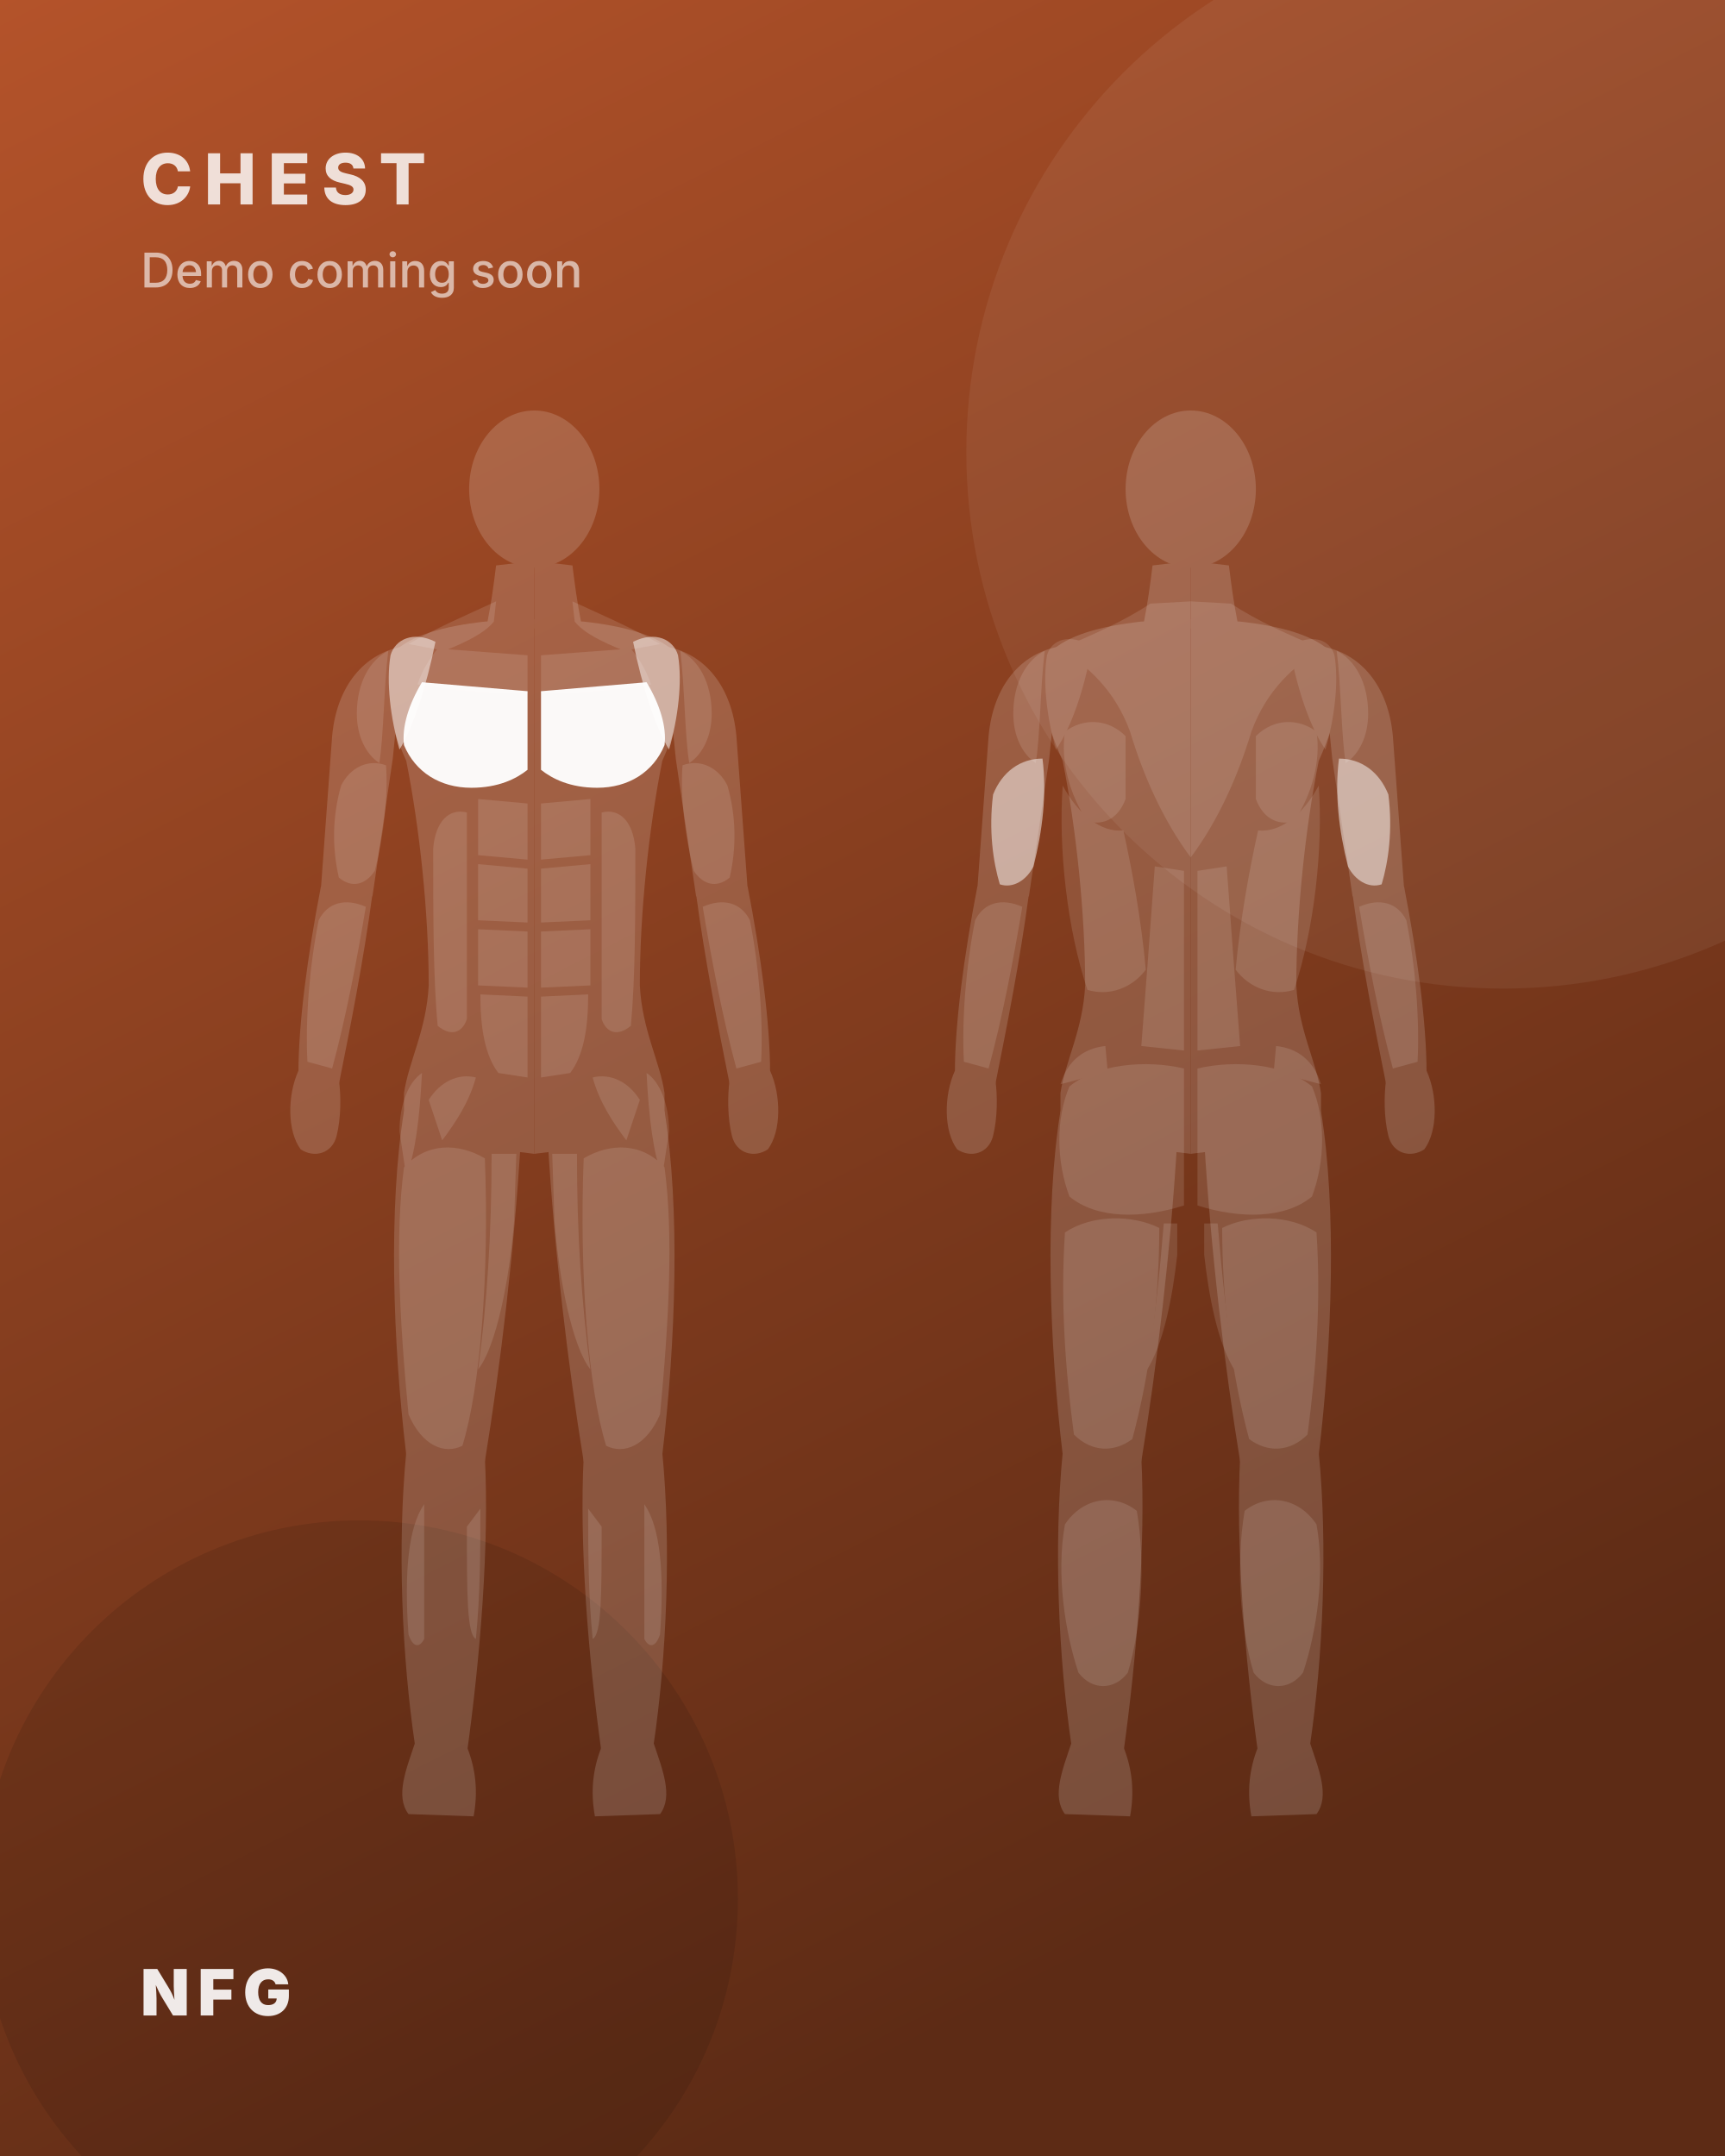
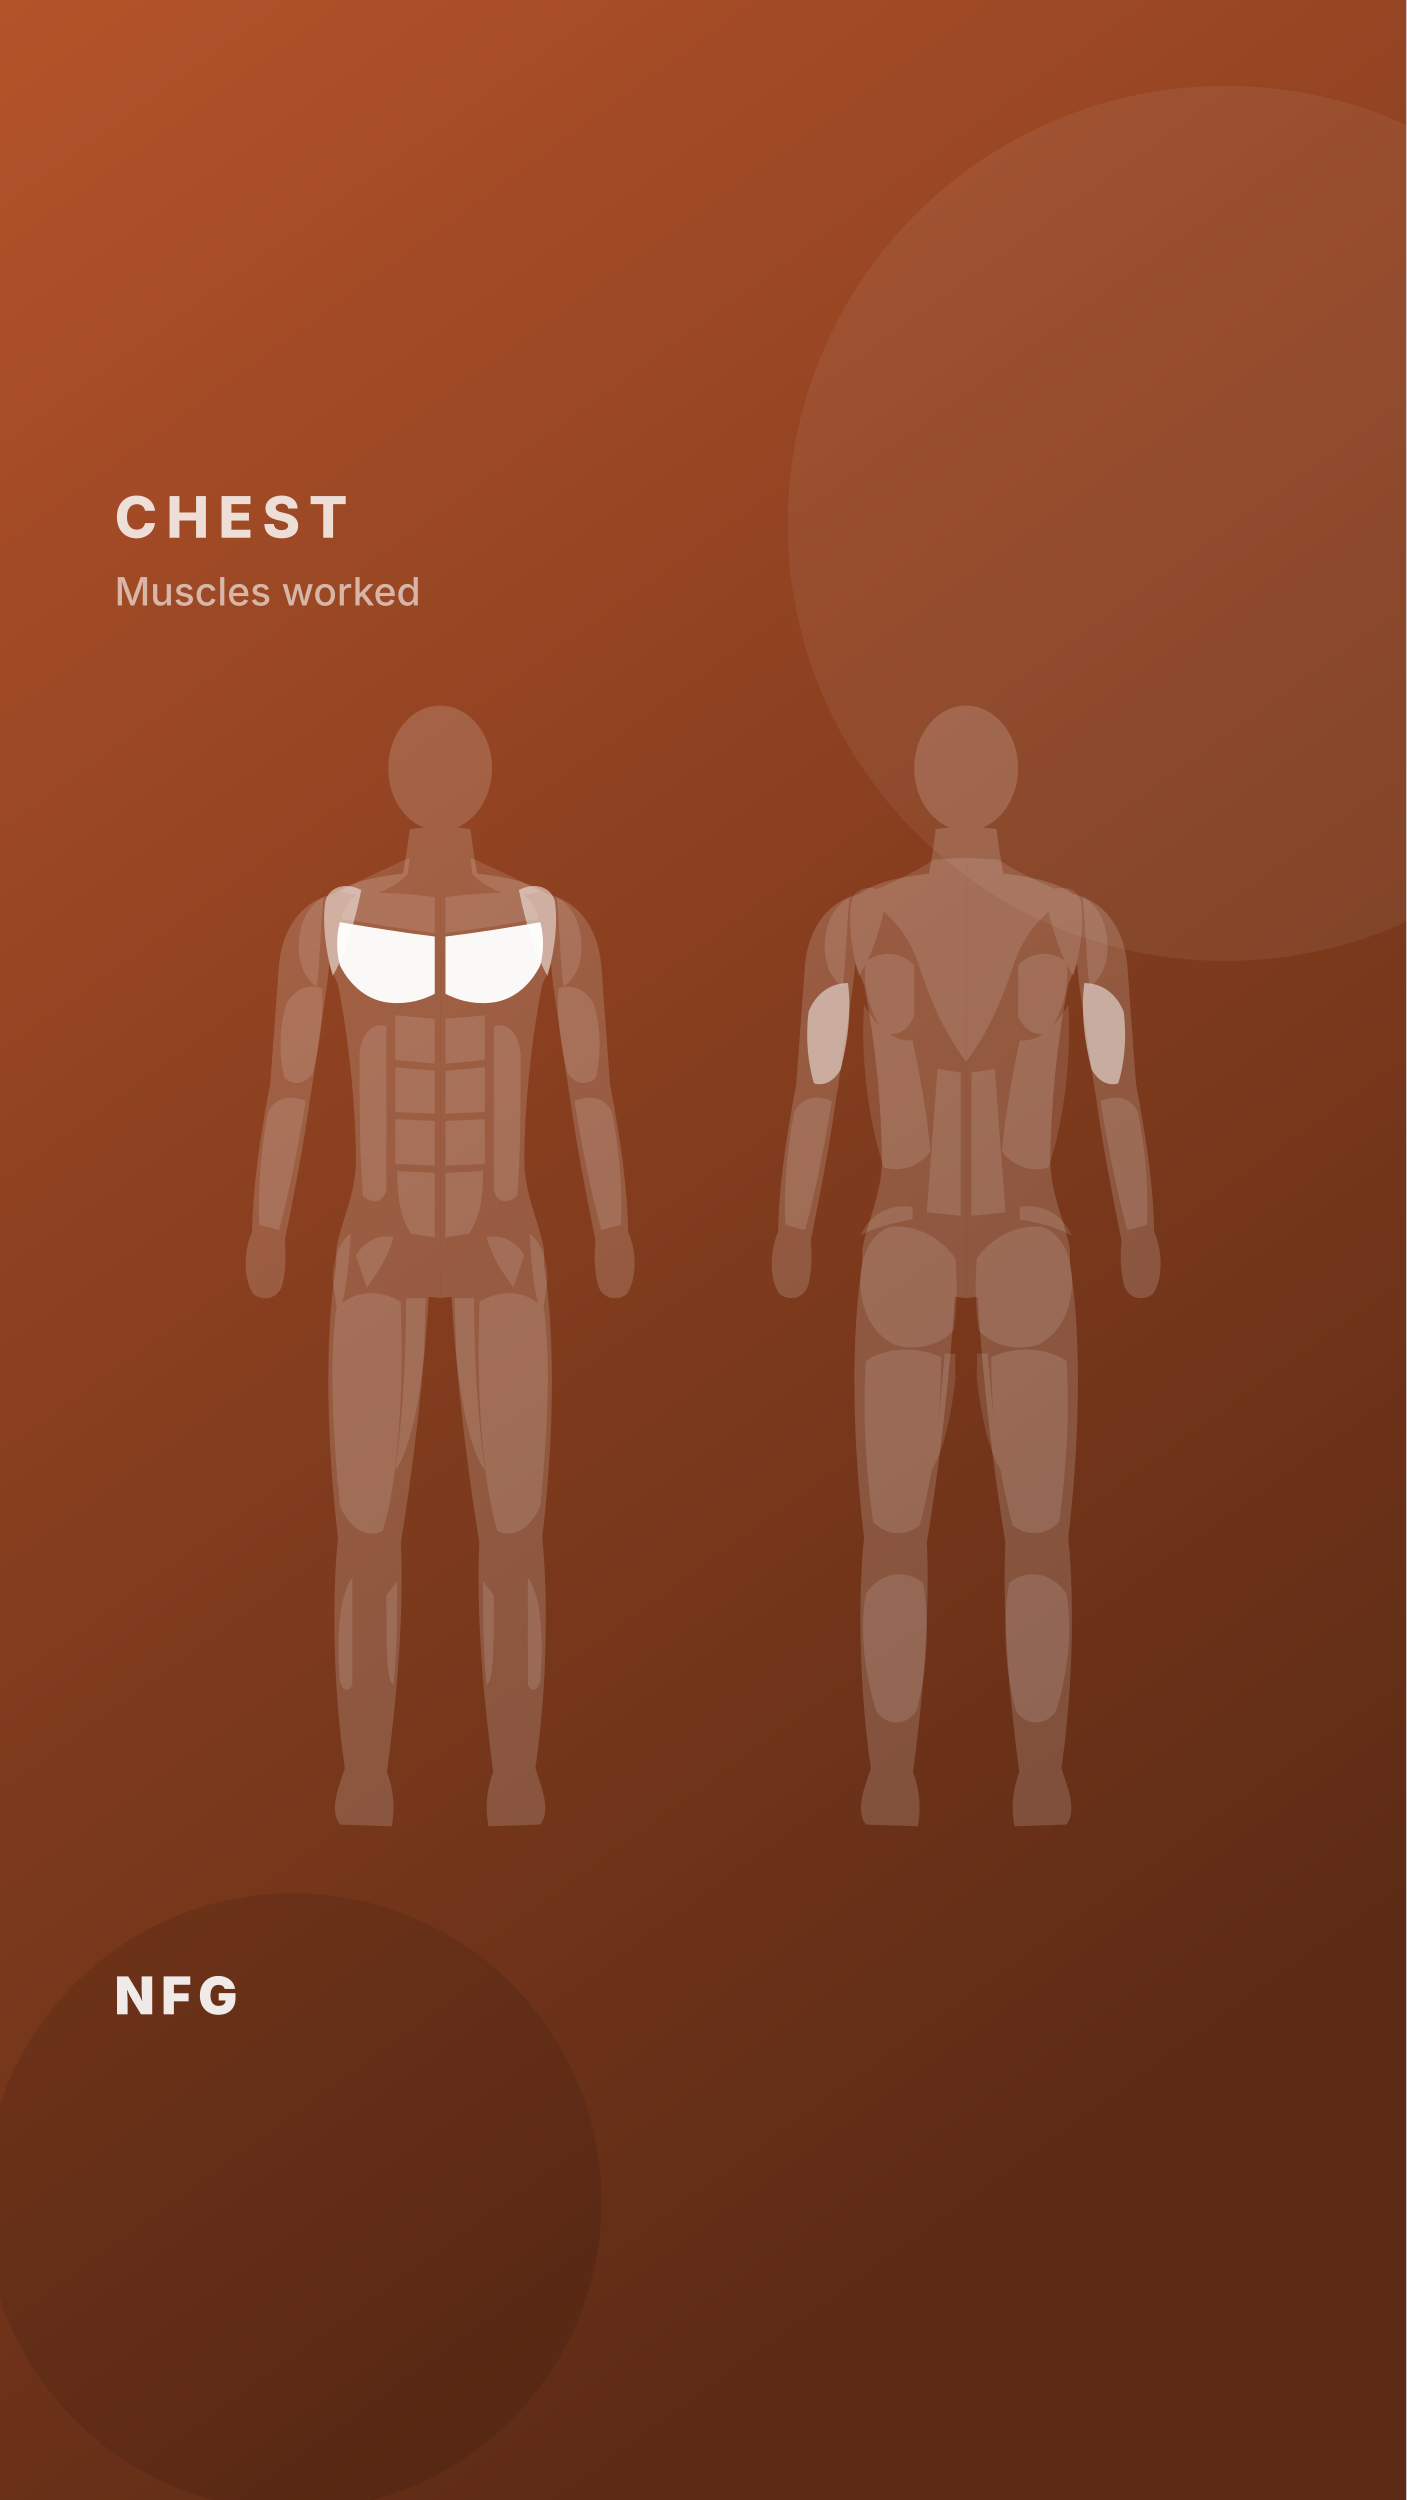
- <svg xmlns="http://www.w3.org/2000/svg" viewBox="0 0 1080 1350" width="1080" height="1350" role="img" aria-label="Machine Chest Press: muscles worked (placeholder image)">
+ <svg xmlns="http://www.w3.org/2000/svg" viewBox="0 0 1080 1920" width="1080" height="1920" role="img" aria-label="Machine Chest Press: muscles worked">
  <defs>
    <linearGradient id="bg" x1="0" y1="0" x2="0.4" y2="1">
      <stop offset="0" stop-color="#B4532A" />
      <stop offset="1" stop-color="#5D2B15" />
    </linearGradient>
  </defs>
-   <rect width="1080" height="1350" fill="url(#bg)" />
-   <circle cx="941" cy="283" r="336" fill="#FFFFFF" fill-opacity="0.06" />
-   <circle cx="225" cy="1189" r="237" fill="#000000" fill-opacity="0.10" />
-   <g transform="translate(334.5,250.0) scale(1.4062)">
+   <rect width="1080" height="1920" fill="url(#bg)" />
+   <circle cx="941" cy="402" r="336" fill="#FFFFFF" fill-opacity="0.06" />
+   <circle cx="225" cy="1691" r="237" fill="#000000" fill-opacity="0.10" />
+   <g transform="translate(338.0,535.0) scale(1.375)">
    <g opacity="0.16">
      <ellipse cx="0" cy="40" rx="29" ry="35" fill="#FFFFFF" />
      <path d="M0,72 L17,74 C18,82 19,90 21,100 L0,102 Z" fill="#FFFFFF" />
      <path d="M0,72 L17,74 C18,82 19,90 21,100 L0,102 Z" fill="#FFFFFF" transform="scale(-1,1)" />
      <path d="M0,98 L22,99 C40,101 55,105 63,113 C70,121 66,141 57,161 C51,191 47,229 47,261 C48,281 56,295 58,309 L58,322 C40,330 18,334 0,336 Z" fill="#FFFFFF" />
      <path d="M0,98 L22,99 C40,101 55,105 63,113 C70,121 66,141 57,161 C51,191 47,229 47,261 C48,281 56,295 58,309 L58,322 C40,330 18,334 0,336 Z" fill="#FFFFFF" transform="scale(-1,1)" />
      <path d="M58,110 C76,113 88,128 90,150 L95,218 C91,227 77,229 72,221 L63,160 Z" fill="#FFFFFF" />
      <path d="M58,110 C76,113 88,128 90,150 L95,218 C91,227 77,229 72,221 L63,160 Z" fill="#FFFFFF" transform="scale(-1,1)" />
      <path d="M72,220 L95,217 C101,248 105,278 105,300 L87,305 C82,280 76,250 72,220 Z" fill="#FFFFFF" />
      <path d="M72,220 L95,217 C101,248 105,278 105,300 L87,305 C82,280 76,250 72,220 Z" fill="#FFFFFF" transform="scale(-1,1)" />
      <path d="M87,303 L105,299 C110,310 110,326 104,334 C98,338 90,336 88,328 C86,320 86,310 87,303 Z" fill="#FFFFFF" />
      <path d="M87,303 L105,299 C110,310 110,326 104,334 C98,338 90,336 88,328 C86,320 86,310 87,303 Z" fill="#FFFFFF" transform="scale(-1,1)" />
      <path d="M6,330 L58,317 C65,360 63,420 57,470 L22,473 C15,430 9,380 6,330 Z" fill="#FFFFFF" />
      <path d="M6,330 L58,317 C65,360 63,420 57,470 L22,473 C15,430 9,380 6,330 Z" fill="#FFFFFF" transform="scale(-1,1)" />
      <path d="M22,471 L57,469 C61,510 59,560 53,600 L30,603 C24,560 20,510 22,471 Z" fill="#FFFFFF" />
      <path d="M22,471 L57,469 C61,510 59,560 53,600 L30,603 C24,560 20,510 22,471 Z" fill="#FFFFFF" transform="scale(-1,1)" />
      <path d="M30,600 L53,598 C57,610 62,622 56,630 L27,631 C25,620 26,610 30,600 Z" fill="#FFFFFF" />
      <path d="M30,600 L53,598 C57,610 62,622 56,630 L27,631 C25,620 26,610 30,600 Z" fill="#FFFFFF" transform="scale(-1,1)" />
    </g>
    <g opacity="0.12">
      <path d="M17,90 C30,96 44,102 56,109 L40,112 C30,108 22,104 18,99 Z" fill="#FFFFFF" />
      <path d="M17,90 C30,96 44,102 56,109 L40,112 C30,108 22,104 18,99 Z" fill="#FFFFFF" transform="scale(-1,1)" />
      <path d="M65,112 C73,116 79,126 79,140 C79,150 75,158 69,162 C67,150 67,128 65,112 Z" fill="#FFFFFF" />
      <path d="M65,112 C73,116 79,126 79,140 C79,150 75,158 69,162 C67,150 67,128 65,112 Z" fill="#FFFFFF" transform="scale(-1,1)" />
-       <path d="M3,114 L43,111 C47,116 50,121 52,127 C36,130 18,131 3,131 Z" fill="#FFFFFF" />
-       <path d="M3,114 L43,111 C47,116 50,121 52,127 C36,130 18,131 3,131 Z" fill="#FFFFFF" transform="scale(-1,1)" />
+       <path d="M3,112 C18,110 34,109 46,110 C51,114 54,119 55,124 C38,127 20,130 3,132 Z" fill="#FFFFFF" />
+       <path d="M3,112 C18,110 34,109 46,110 C51,114 54,119 55,124 C38,127 20,130 3,132 Z" fill="#FFFFFF" transform="scale(-1,1)" />
      <path d="M66,163 C74,160 82,164 86,172 C90,186 90,200 87,213 C81,218 75,216 71,210 C67,194 65,177 66,163 Z" fill="#FFFFFF" />
      <path d="M66,163 C74,160 82,164 86,172 C90,186 90,200 87,213 C81,218 75,216 71,210 C67,194 65,177 66,163 Z" fill="#FFFFFF" transform="scale(-1,1)" />
      <path d="M75,226 C84,222 92,224 96,232 C100,252 102,276 101,295 L90,298 C84,276 79,250 75,226 Z" fill="#FFFFFF" />
      <path d="M75,226 C84,222 92,224 96,232 C100,252 102,276 101,295 L90,298 C84,276 79,250 75,226 Z" fill="#FFFFFF" transform="scale(-1,1)" />
      <path d="M3,180 L25,178 L25,203 L3,205 Z" fill="#FFFFFF" />
      <path d="M3,180 L25,178 L25,203 L3,205 Z" fill="#FFFFFF" transform="scale(-1,1)" />
      <path d="M3,209 L25,207 L25,232 L3,233 Z" fill="#FFFFFF" />
      <path d="M3,209 L25,207 L25,232 L3,233 Z" fill="#FFFFFF" transform="scale(-1,1)" />
      <path d="M3,237 L25,236 L25,261 L3,262 Z" fill="#FFFFFF" />
      <path d="M3,237 L25,236 L25,261 L3,262 Z" fill="#FFFFFF" transform="scale(-1,1)" />
      <path d="M3,266 L24,265 C24,280 22,292 16,300 L3,302 Z" fill="#FFFFFF" />
      <path d="M3,266 L24,265 C24,280 22,292 16,300 L3,302 Z" fill="#FFFFFF" transform="scale(-1,1)" />
      <path d="M30,184 C38,182 44,188 45,200 C45,230 45,258 43,279 C37,284 32,282 30,276 C30,246 30,214 30,184 Z" fill="#FFFFFF" />
      <path d="M30,184 C38,182 44,188 45,200 C45,230 45,258 43,279 C37,284 32,282 30,276 C30,246 30,214 30,184 Z" fill="#FFFFFF" transform="scale(-1,1)" />
      <path d="M26,302 C34,300 42,304 47,312 L41,330 C35,322 29,313 26,302 Z" fill="#FFFFFF" />
      <path d="M26,302 C34,300 42,304 47,312 L41,330 C35,322 29,313 26,302 Z" fill="#FFFFFF" transform="scale(-1,1)" />
      <path d="M50,300 C56,304 60,314 60,326 L57,346 C53,336 51,320 50,300 Z" fill="#FFFFFF" />
      <path d="M50,300 C56,304 60,314 60,326 L57,346 C53,336 51,320 50,300 Z" fill="#FFFFFF" transform="scale(-1,1)" />
      <path d="M22,338 C34,331 48,331 58,342 C62,372 60,410 56,452 C50,466 40,470 32,466 C24,440 20,390 22,338 Z" fill="#FFFFFF" />
      <path d="M22,338 C34,331 48,331 58,342 C62,372 60,410 56,452 C50,466 40,470 32,466 C24,440 20,390 22,338 Z" fill="#FFFFFF" transform="scale(-1,1)" />
      <path d="M8,336 L19,336 C19,372 21,402 25,432 C17,422 11,392 9,366 Z" fill="#FFFFFF" />
      <path d="M8,336 L19,336 C19,372 21,402 25,432 C17,422 11,392 9,366 Z" fill="#FFFFFF" transform="scale(-1,1)" />
      <path d="M49,492 C56,502 58,522 56,550 C54,556 51,556 49,552 C49,530 49,512 49,492 Z" fill="#FFFFFF" />
      <path d="M49,492 C56,502 58,522 56,550 C54,556 51,556 49,552 C49,530 49,512 49,492 Z" fill="#FFFFFF" transform="scale(-1,1)" />
      <path d="M24,494 C24,512 24,532 26,552 C30,550 30,532 30,502 Z" fill="#FFFFFF" />
      <path d="M24,494 C24,512 24,532 26,552 C30,550 30,532 30,502 Z" fill="#FFFFFF" transform="scale(-1,1)" />
    </g>
    <g opacity="0.5">
      <path d="M44,108 C54,103 62,107 64,114 C66,126 64,142 60,156 C54,146 48,128 44,108 Z" fill="#FFFFFF" />
      <path d="M44,108 C54,103 62,107 64,114 C66,126 64,142 60,156 C54,146 48,128 44,108 Z" fill="#FFFFFF" transform="scale(-1,1)" />
    </g>
    <g opacity="0.96">
-       <path d="M3,130 L50,126 C56,136 59,146 58,154 C53,166 42,173 28,173 C16,173 8,169 3,165 Z" fill="#FFFFFF" />
-       <path d="M3,130 L50,126 C56,136 59,146 58,154 C53,166 42,173 28,173 C16,173 8,169 3,165 Z" fill="#FFFFFF" transform="scale(-1,1)" />
+       <path d="M3,134 C20,132 38,129 56,126 C58,134 58,142 56,150 C50,162 40,170 28,171 C17,172 9,169 3,166 Z" fill="#FFFFFF" />
+       <path d="M3,134 C20,132 38,129 56,126 C58,134 58,142 56,150 C50,162 40,170 28,171 C17,172 9,169 3,166 Z" fill="#FFFFFF" transform="scale(-1,1)" />
    </g>
  </g>
-   <g transform="translate(745.5,250.0) scale(1.4062)">
+   <g transform="translate(742.0,535.0) scale(1.375)">
    <g opacity="0.16">
      <ellipse cx="0" cy="40" rx="29" ry="35" fill="#FFFFFF" />
      <path d="M0,72 L17,74 C18,82 19,90 21,100 L0,102 Z" fill="#FFFFFF" />
      <path d="M0,72 L17,74 C18,82 19,90 21,100 L0,102 Z" fill="#FFFFFF" transform="scale(-1,1)" />
      <path d="M0,98 L22,99 C40,101 55,105 63,113 C70,121 66,141 57,161 C51,191 47,229 47,261 C48,281 56,295 58,309 L58,322 C40,330 18,334 0,336 Z" fill="#FFFFFF" />
      <path d="M0,98 L22,99 C40,101 55,105 63,113 C70,121 66,141 57,161 C51,191 47,229 47,261 C48,281 56,295 58,309 L58,322 C40,330 18,334 0,336 Z" fill="#FFFFFF" transform="scale(-1,1)" />
      <path d="M58,110 C76,113 88,128 90,150 L95,218 C91,227 77,229 72,221 L63,160 Z" fill="#FFFFFF" />
      <path d="M58,110 C76,113 88,128 90,150 L95,218 C91,227 77,229 72,221 L63,160 Z" fill="#FFFFFF" transform="scale(-1,1)" />
      <path d="M72,220 L95,217 C101,248 105,278 105,300 L87,305 C82,280 76,250 72,220 Z" fill="#FFFFFF" />
      <path d="M72,220 L95,217 C101,248 105,278 105,300 L87,305 C82,280 76,250 72,220 Z" fill="#FFFFFF" transform="scale(-1,1)" />
      <path d="M87,303 L105,299 C110,310 110,326 104,334 C98,338 90,336 88,328 C86,320 86,310 87,303 Z" fill="#FFFFFF" />
      <path d="M87,303 L105,299 C110,310 110,326 104,334 C98,338 90,336 88,328 C86,320 86,310 87,303 Z" fill="#FFFFFF" transform="scale(-1,1)" />
      <path d="M6,330 L58,317 C65,360 63,420 57,470 L22,473 C15,430 9,380 6,330 Z" fill="#FFFFFF" />
      <path d="M6,330 L58,317 C65,360 63,420 57,470 L22,473 C15,430 9,380 6,330 Z" fill="#FFFFFF" transform="scale(-1,1)" />
      <path d="M22,471 L57,469 C61,510 59,560 53,600 L30,603 C24,560 20,510 22,471 Z" fill="#FFFFFF" />
      <path d="M22,471 L57,469 C61,510 59,560 53,600 L30,603 C24,560 20,510 22,471 Z" fill="#FFFFFF" transform="scale(-1,1)" />
      <path d="M30,600 L53,598 C57,610 62,622 56,630 L27,631 C25,620 26,610 30,600 Z" fill="#FFFFFF" />
      <path d="M30,600 L53,598 C57,610 62,622 56,630 L27,631 C25,620 26,610 30,600 Z" fill="#FFFFFF" transform="scale(-1,1)" />
    </g>
    <g opacity="0.12">
      <path d="M0,90 L18,91 C30,99 44,105 58,111 C46,119 34,129 27,148 C21,168 12,188 0,204 Z" fill="#FFFFFF" />
      <path d="M0,90 L18,91 C30,99 44,105 58,111 C46,119 34,129 27,148 C21,168 12,188 0,204 Z" fill="#FFFFFF" transform="scale(-1,1)" />
      <path d="M44,110 C54,104 62,107 64,114 C66,126 64,142 60,156 C53,146 47,128 44,110 Z" fill="#FFFFFF" />
      <path d="M44,110 C54,104 62,107 64,114 C66,126 64,142 60,156 C53,146 47,128 44,110 Z" fill="#FFFFFF" transform="scale(-1,1)" />
      <path d="M65,112 C73,116 79,126 79,140 C79,150 75,158 69,162 C67,150 67,128 65,112 Z" fill="#FFFFFF" />
      <path d="M65,112 C73,116 79,126 79,140 C79,150 75,158 69,162 C67,150 67,128 65,112 Z" fill="#FFFFFF" transform="scale(-1,1)" />
      <path d="M29,150 C37,142 48,142 56,148 C58,161 54,176 46,188 C38,190 32,186 29,178 Z" fill="#FFFFFF" />
      <path d="M29,150 C37,142 48,142 56,148 C58,161 54,176 46,188 C38,190 32,186 29,178 Z" fill="#FFFFFF" transform="scale(-1,1)" />
      <path d="M30,192 C40,193 50,185 57,172 C59,200 55,236 46,263 C36,266 26,262 20,254 C22,232 26,210 30,192 Z" fill="#FFFFFF" />
      <path d="M30,192 C40,193 50,185 57,172 C59,200 55,236 46,263 C36,266 26,262 20,254 C22,232 26,210 30,192 Z" fill="#FFFFFF" transform="scale(-1,1)" />
      <path d="M3,210 L16,208 C18,236 20,262 22,288 L3,290 Z" fill="#FFFFFF" />
      <path d="M3,210 L16,208 C18,236 20,262 22,288 L3,290 Z" fill="#FFFFFF" transform="scale(-1,1)" />
      <path d="M75,226 C84,222 92,224 96,232 C100,252 102,276 101,295 L90,298 C84,276 79,250 75,226 Z" fill="#FFFFFF" />
      <path d="M75,226 C84,222 92,224 96,232 C100,252 102,276 101,295 L90,298 C84,276 79,250 75,226 Z" fill="#FFFFFF" transform="scale(-1,1)" />
-       <path d="M38,288 C48,289 55,295 58,305 C50,303 43,301 37,299 Z" fill="#FFFFFF" />
-       <path d="M38,288 C48,289 55,295 58,305 C50,303 43,301 37,299 Z" fill="#FFFFFF" transform="scale(-1,1)" />
-       <path d="M3,298 C20,294 42,296 54,306 C60,320 60,339 54,355 C42,365 22,365 3,359 Z" fill="#FFFFFF" />
-       <path d="M3,298 C20,294 42,296 54,306 C60,320 60,339 54,355 C42,365 22,365 3,359 Z" fill="#FFFFFF" transform="scale(-1,1)" />
+       <path d="M30,285 C42,283 54,289 59,301 C52,297 42,294 30,292 Z" fill="#FFFFFF" />
+       <path d="M30,285 C42,283 54,289 59,301 C52,297 42,294 30,292 Z" fill="#FFFFFF" transform="scale(-1,1)" />
+       <path d="M6,314 C14,302 28,295 42,296 C54,300 60,314 59,330 C58,344 52,356 40,362 C28,366 14,362 7,354 C5,342 5,326 6,314 Z" fill="#FFFFFF" />
+       <path d="M6,314 C14,302 28,295 42,296 C54,300 60,314 59,330 C58,344 52,356 40,362 C28,366 14,362 7,354 C5,342 5,326 6,314 Z" fill="#FFFFFF" transform="scale(-1,1)" />
      <path d="M14,369 C26,363 44,363 56,371 C58,401 56,431 52,461 C44,469 34,469 26,463 C18,433 14,401 14,369 Z" fill="#FFFFFF" />
      <path d="M14,369 C26,363 44,363 56,371 C58,401 56,431 52,461 C44,469 34,469 26,463 C18,433 14,401 14,369 Z" fill="#FFFFFF" transform="scale(-1,1)" />
      <path d="M6,367 L12,367 C14,391 16,411 20,433 C12,421 8,399 6,381 Z" fill="#FFFFFF" />
      <path d="M6,367 L12,367 C14,391 16,411 20,433 C12,421 8,399 6,381 Z" fill="#FFFFFF" transform="scale(-1,1)" />
      <path d="M24,495 C34,487 48,489 56,501 C60,523 56,549 50,567 C44,575 34,575 28,567 C22,547 20,519 24,495 Z" fill="#FFFFFF" />
      <path d="M24,495 C34,487 48,489 56,501 C60,523 56,549 50,567 C44,575 34,575 28,567 C22,547 20,519 24,495 Z" fill="#FFFFFF" transform="scale(-1,1)" />
    </g>
    <g opacity="0.5">
      <path d="M66,160 C76,160 84,166 88,176 C90,192 88,206 85,216 C79,218 73,214 70,208 C66,192 64,176 66,160 Z" fill="#FFFFFF" />
      <path d="M66,160 C76,160 84,166 88,176 C90,192 88,206 85,216 C79,218 73,214 70,208 C66,192 64,176 66,160 Z" fill="#FFFFFF" transform="scale(-1,1)" />
    </g>
  </g>
-   <text x="88" y="128" fill="#FFFFFF" fill-opacity="0.82" font-family="Inter, 'Helvetica Neue', Helvetica, Arial, sans-serif" font-size="44" font-weight="800" letter-spacing="7">CHEST</text>
-   <text x="88" y="180" fill="#FFFFFF" fill-opacity="0.6" font-family="Inter, 'Helvetica Neue', Helvetica, Arial, sans-serif" font-size="30" font-weight="500">Demo coming soon</text>
-   <text x="88" y="1262" fill="#FFFFFF" fill-opacity="0.9" font-family="Inter, 'Helvetica Neue', Helvetica, Arial, sans-serif" font-size="40" font-weight="900" letter-spacing="5">NFG</text>
+   <text x="88" y="413" fill="#FFFFFF" fill-opacity="0.82" font-family="Inter, 'Helvetica Neue', Helvetica, Arial, sans-serif" font-size="44" font-weight="800" letter-spacing="7">CHEST</text>
+   <text x="88" y="465" fill="#FFFFFF" fill-opacity="0.6" font-family="Inter, 'Helvetica Neue', Helvetica, Arial, sans-serif" font-size="30" font-weight="500">Muscles worked</text>
+   <text x="88" y="1547" fill="#FFFFFF" fill-opacity="0.9" font-family="Inter, 'Helvetica Neue', Helvetica, Arial, sans-serif" font-size="40" font-weight="900" letter-spacing="5">NFG</text>
</svg>
